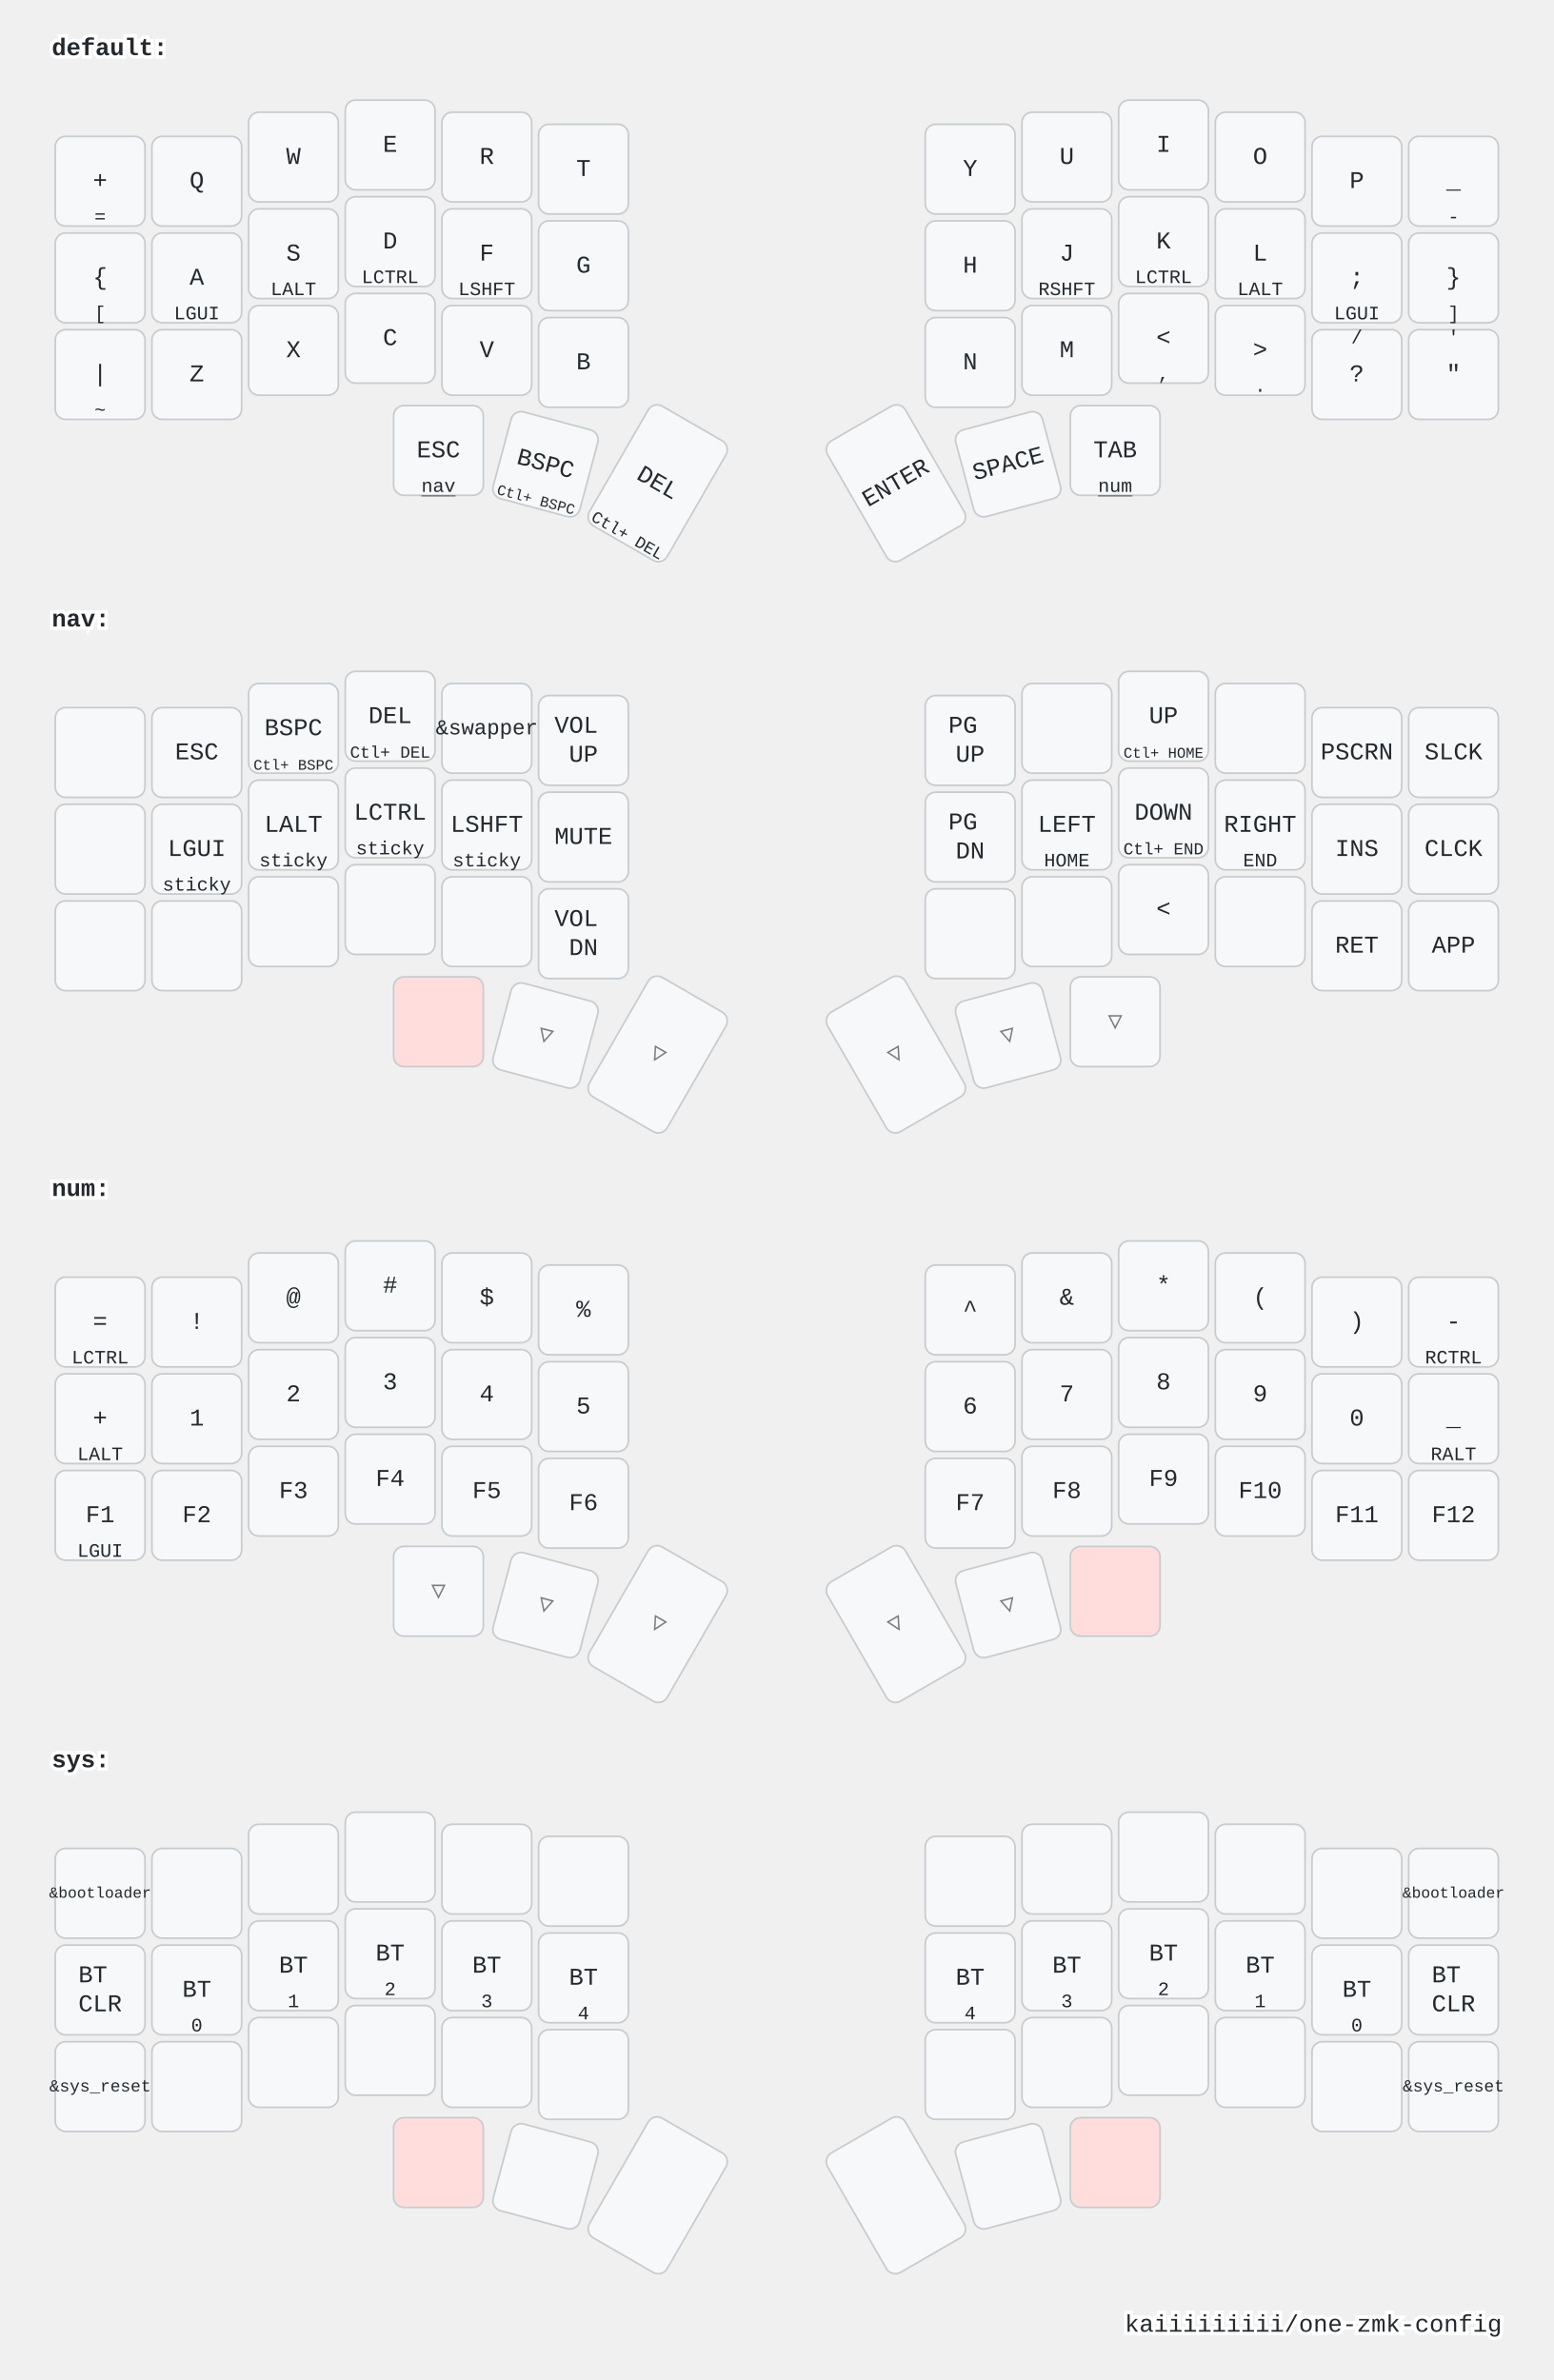
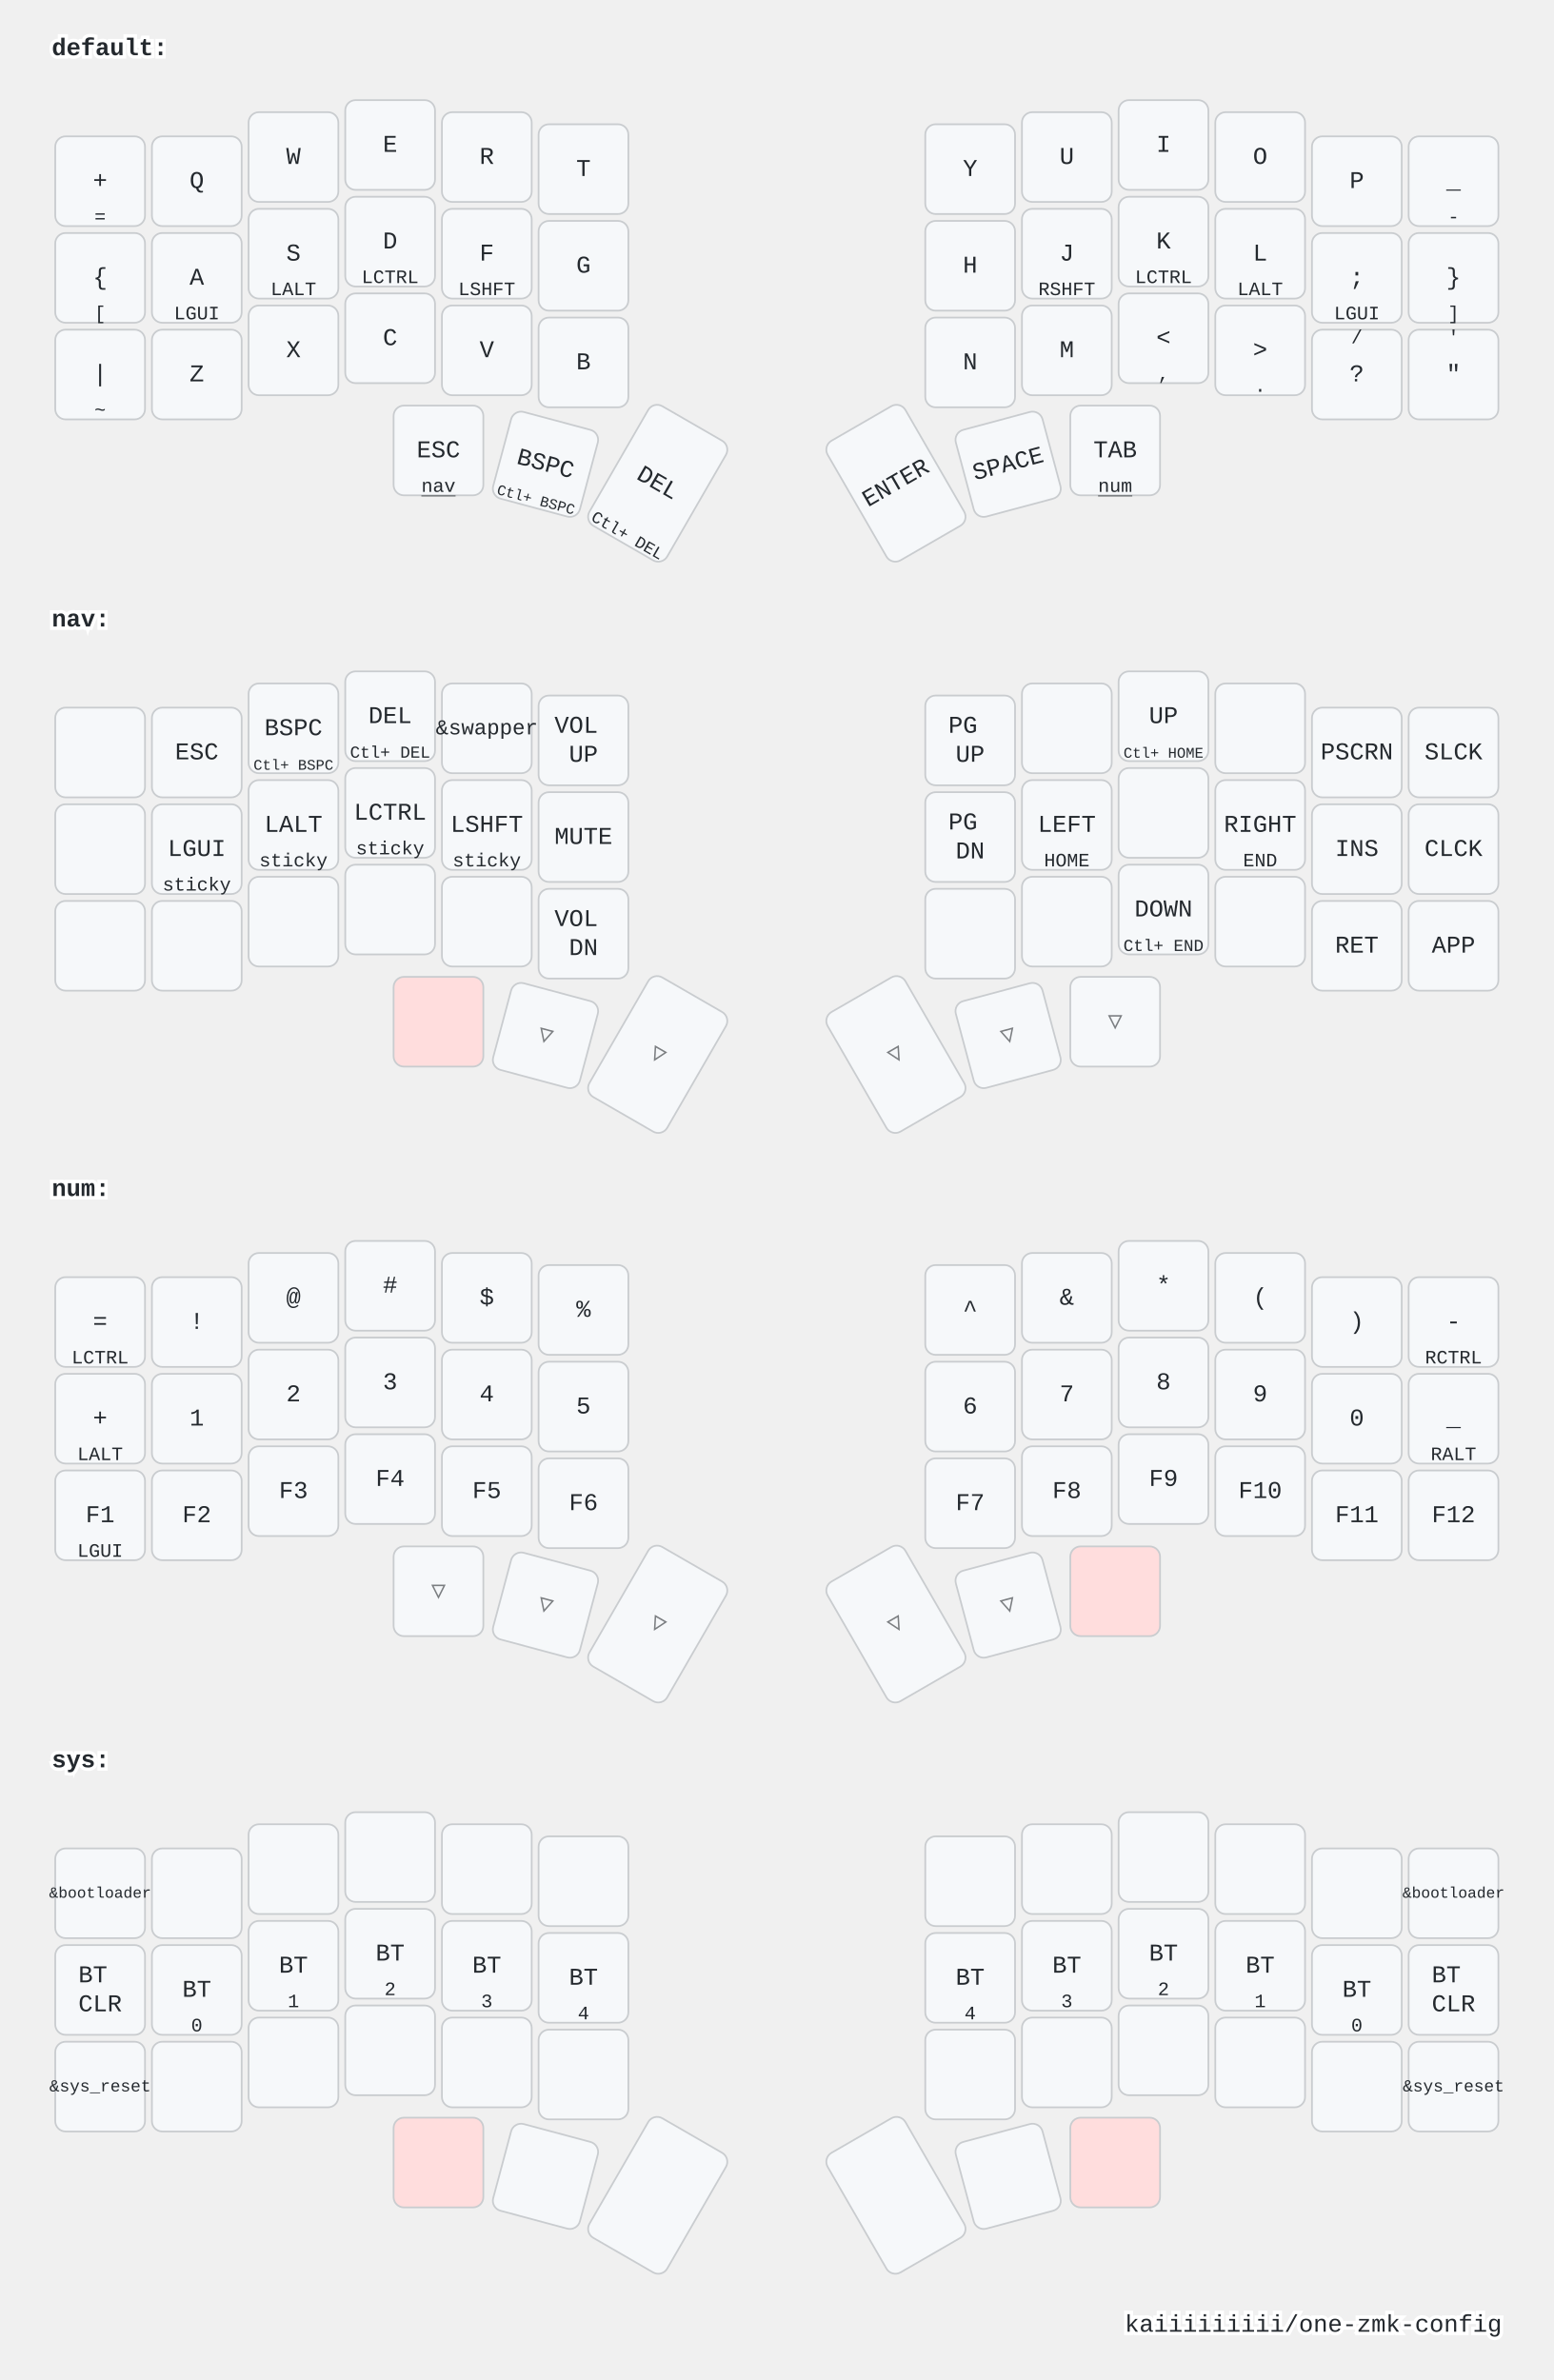
<svg xmlns="http://www.w3.org/2000/svg" width="900" height="1379" viewBox="0 0 900 1379" class="keymap">
  <style>/* inherit to force styles through use tags */
svg path {
    fill: inherit;
}

/* font and background color specifications */
svg.keymap {
    font-family: SFMono-Regular,Consolas,Liberation Mono,Menlo,monospace;
    font-size: 14px;
    font-kerning: normal;
    text-rendering: optimizeLegibility;
    fill: #24292e;
}

/* default key styling */
rect.key {
    fill: #f6f8fa;
}

rect.key, rect.combo {
    stroke: #c9cccf;
    stroke-width: 1;
}

/* default key side styling, only used is draw_key_sides is set */
rect.side {
    filter: brightness(90%);
}

/* color accent for combo boxes */
rect.combo, rect.combo-separate {
    fill: #cdf;
}

/* color accent for held keys */
rect.held, rect.combo.held {
    fill: #fdd;
}

/* color accent for ghost (optional) keys */
rect.ghost, rect.combo.ghost {
    stroke-dasharray: 4, 4;
    stroke-width: 2;
}

text {
    text-anchor: middle;
    dominant-baseline: middle;
}

/* styling for layer labels */
text.label {
    font-weight: bold;
    text-anchor: start;
    stroke: white;
    stroke-width: 4;
    paint-order: stroke;
}

/* styling for optional footer */
text.footer {
    text-anchor: end;
    dominant-baseline: auto;
    stroke: white;
    stroke-width: 4;
    paint-order: stroke;
}

/* styling for combo tap, and key hold/shifted label text */
text.combo, text.hold, text.shifted {
    font-size: 11px;
}

text.hold {
    text-anchor: middle;
    dominant-baseline: auto;
}

text.shifted {
    text-anchor: middle;
    dominant-baseline: hanging;
}

text.layer-activator {
    text-decoration: underline;
}

/* styling for hold/shifted label text in combo box */
text.combo.hold, text.combo.shifted {
    font-size: 8px;
}

/* lighter symbol for transparent keys */
text.trans {
    fill: #7b7e81;
}

/* styling for combo dendrons */
path.combo {
    stroke-width: 1;
    stroke: gray;
    fill: none;
}

/* Start Tabler Icons Cleanup */
/* cannot use height/width with glyphs */
.icon-tabler &gt; path {
    fill: inherit;
    stroke: inherit;
    stroke-width: 2;
}
/* hide tabler's default box */
.icon-tabler &gt; path[stroke="none"][fill="none"] {
    visibility: hidden;
}
/* End Tabler Icons Cleanup */

@media (prefers-color-scheme: dark) {
svg.keymap { fill: #d1d6db; }
rect.key { fill: #3f4750; }
rect.key, rect.combo { stroke: #60666c; }
rect.combo, rect.combo-separate { fill: #1f3d7a; }
rect.held, rect.combo.held { fill: #854747; }
text.label, text.footer { stroke: black; }
text.trans { fill: #7e8184; }
path.combo { stroke: #7f7f7f; }

}</style>
  <g transform="translate(30, 0)" class="layer-default">
    <text x="0" y="28" class="label" id="default">default:</text>
    <g transform="translate(0, 56)">
      <g transform="translate(28, 49)" class="key keypos-0">
        <rect rx="6" ry="6" x="-26" y="-26" width="52" height="52" class="key" />
        <text x="0" y="0" class="key tap">+</text>
        <text x="0" y="24" class="key hold">=</text>
      </g>
      <g transform="translate(84, 49)" class="key keypos-1">
        <rect rx="6" ry="6" x="-26" y="-26" width="52" height="52" class="key" />
        <text x="0" y="0" class="key tap">Q</text>
      </g>
      <g transform="translate(140, 35)" class="key keypos-2">
        <rect rx="6" ry="6" x="-26" y="-26" width="52" height="52" class="key" />
        <text x="0" y="0" class="key tap">W</text>
      </g>
      <g transform="translate(196, 28)" class="key keypos-3">
        <rect rx="6" ry="6" x="-26" y="-26" width="52" height="52" class="key" />
        <text x="0" y="0" class="key tap">E</text>
      </g>
      <g transform="translate(252, 35)" class="key keypos-4">
        <rect rx="6" ry="6" x="-26" y="-26" width="52" height="52" class="key" />
        <text x="0" y="0" class="key tap">R</text>
      </g>
      <g transform="translate(308, 42)" class="key keypos-5">
        <rect rx="6" ry="6" x="-26" y="-26" width="52" height="52" class="key" />
        <text x="0" y="0" class="key tap">T</text>
      </g>
      <g transform="translate(532, 42)" class="key keypos-6">
        <rect rx="6" ry="6" x="-26" y="-26" width="52" height="52" class="key" />
        <text x="0" y="0" class="key tap">Y</text>
      </g>
      <g transform="translate(588, 35)" class="key keypos-7">
        <rect rx="6" ry="6" x="-26" y="-26" width="52" height="52" class="key" />
        <text x="0" y="0" class="key tap">U</text>
      </g>
      <g transform="translate(644, 28)" class="key keypos-8">
        <rect rx="6" ry="6" x="-26" y="-26" width="52" height="52" class="key" />
        <text x="0" y="0" class="key tap">I</text>
      </g>
      <g transform="translate(700, 35)" class="key keypos-9">
        <rect rx="6" ry="6" x="-26" y="-26" width="52" height="52" class="key" />
        <text x="0" y="0" class="key tap">O</text>
      </g>
      <g transform="translate(756, 49)" class="key keypos-10">
        <rect rx="6" ry="6" x="-26" y="-26" width="52" height="52" class="key" />
        <text x="0" y="0" class="key tap">P</text>
      </g>
      <g transform="translate(812, 49)" class="key keypos-11">
        <rect rx="6" ry="6" x="-26" y="-26" width="52" height="52" class="key" />
        <text x="0" y="0" class="key tap">_</text>
        <text x="0" y="24" class="key hold">-</text>
      </g>
      <g transform="translate(28, 105)" class="key keypos-12">
        <rect rx="6" ry="6" x="-26" y="-26" width="52" height="52" class="key" />
        <text x="0" y="0" class="key tap">{</text>
        <text x="0" y="24" class="key hold">[</text>
      </g>
      <g transform="translate(84, 105)" class="key keypos-13">
        <rect rx="6" ry="6" x="-26" y="-26" width="52" height="52" class="key" />
        <text x="0" y="0" class="key tap">A</text>
        <text x="0" y="24" class="key hold">LGUI</text>
      </g>
      <g transform="translate(140, 91)" class="key keypos-14">
        <rect rx="6" ry="6" x="-26" y="-26" width="52" height="52" class="key" />
        <text x="0" y="0" class="key tap">S</text>
        <text x="0" y="24" class="key hold">LALT</text>
      </g>
      <g transform="translate(196, 84)" class="key keypos-15">
        <rect rx="6" ry="6" x="-26" y="-26" width="52" height="52" class="key" />
        <text x="0" y="0" class="key tap">D</text>
        <text x="0" y="24" class="key hold">LCTRL</text>
      </g>
      <g transform="translate(252, 91)" class="key keypos-16">
        <rect rx="6" ry="6" x="-26" y="-26" width="52" height="52" class="key" />
        <text x="0" y="0" class="key tap">F</text>
        <text x="0" y="24" class="key hold">LSHFT</text>
      </g>
      <g transform="translate(308, 98)" class="key keypos-17">
        <rect rx="6" ry="6" x="-26" y="-26" width="52" height="52" class="key" />
        <text x="0" y="0" class="key tap">G</text>
      </g>
      <g transform="translate(532, 98)" class="key keypos-18">
        <rect rx="6" ry="6" x="-26" y="-26" width="52" height="52" class="key" />
        <text x="0" y="0" class="key tap">H</text>
      </g>
      <g transform="translate(588, 91)" class="key keypos-19">
        <rect rx="6" ry="6" x="-26" y="-26" width="52" height="52" class="key" />
        <text x="0" y="0" class="key tap">J</text>
        <text x="0" y="24" class="key hold">RSHFT</text>
      </g>
      <g transform="translate(644, 84)" class="key keypos-20">
        <rect rx="6" ry="6" x="-26" y="-26" width="52" height="52" class="key" />
        <text x="0" y="0" class="key tap">K</text>
        <text x="0" y="24" class="key hold">LCTRL</text>
      </g>
      <g transform="translate(700, 91)" class="key keypos-21">
        <rect rx="6" ry="6" x="-26" y="-26" width="52" height="52" class="key" />
        <text x="0" y="0" class="key tap">L</text>
        <text x="0" y="24" class="key hold">LALT</text>
      </g>
      <g transform="translate(756, 105)" class="key keypos-22">
        <rect rx="6" ry="6" x="-26" y="-26" width="52" height="52" class="key" />
        <text x="0" y="0" class="key tap">;</text>
        <text x="0" y="24" class="key hold">LGUI</text>
      </g>
      <g transform="translate(812, 105)" class="key keypos-23">
        <rect rx="6" ry="6" x="-26" y="-26" width="52" height="52" class="key" />
        <text x="0" y="0" class="key tap">}</text>
        <text x="0" y="24" class="key hold">]</text>
      </g>
      <g transform="translate(28, 161)" class="key keypos-24">
        <rect rx="6" ry="6" x="-26" y="-26" width="52" height="52" class="key" />
        <text x="0" y="0" class="key tap">|</text>
        <text x="0" y="24" class="key hold">~</text>
      </g>
      <g transform="translate(84, 161)" class="key keypos-25">
        <rect rx="6" ry="6" x="-26" y="-26" width="52" height="52" class="key" />
        <text x="0" y="0" class="key tap">Z</text>
      </g>
      <g transform="translate(140, 147)" class="key keypos-26">
        <rect rx="6" ry="6" x="-26" y="-26" width="52" height="52" class="key" />
        <text x="0" y="0" class="key tap">X</text>
      </g>
      <g transform="translate(196, 140)" class="key keypos-27">
        <rect rx="6" ry="6" x="-26" y="-26" width="52" height="52" class="key" />
        <text x="0" y="0" class="key tap">C</text>
      </g>
      <g transform="translate(252, 147)" class="key keypos-28">
        <rect rx="6" ry="6" x="-26" y="-26" width="52" height="52" class="key" />
        <text x="0" y="0" class="key tap">V</text>
      </g>
      <g transform="translate(308, 154)" class="key keypos-29">
        <rect rx="6" ry="6" x="-26" y="-26" width="52" height="52" class="key" />
        <text x="0" y="0" class="key tap">B</text>
      </g>
      <g transform="translate(532, 154)" class="key keypos-30">
        <rect rx="6" ry="6" x="-26" y="-26" width="52" height="52" class="key" />
        <text x="0" y="0" class="key tap">N</text>
      </g>
      <g transform="translate(588, 147)" class="key keypos-31">
        <rect rx="6" ry="6" x="-26" y="-26" width="52" height="52" class="key" />
        <text x="0" y="0" class="key tap">M</text>
      </g>
      <g transform="translate(644, 140)" class="key keypos-32">
        <rect rx="6" ry="6" x="-26" y="-26" width="52" height="52" class="key" />
        <text x="0" y="0" class="key tap">&lt;</text>
        <text x="0" y="24" class="key hold">,</text>
      </g>
      <g transform="translate(700, 147)" class="key keypos-33">
        <rect rx="6" ry="6" x="-26" y="-26" width="52" height="52" class="key" />
        <text x="0" y="0" class="key tap">&gt;</text>
        <text x="0" y="24" class="key hold">.</text>
      </g>
      <g transform="translate(756, 161)" class="key keypos-34">
        <rect rx="6" ry="6" x="-26" y="-26" width="52" height="52" class="key" />
        <text x="0" y="0" class="key tap">?</text>
        <text x="0" y="-24" class="key shifted">/</text>
      </g>
      <g transform="translate(812, 161)" class="key keypos-35">
        <rect rx="6" ry="6" x="-26" y="-26" width="52" height="52" class="key" />
        <text x="0" y="0" class="key tap">"</text>
        <text x="0" y="-24" class="key shifted">'</text>
      </g>
      <g transform="translate(224, 205)" class="key keypos-36">
        <rect rx="6" ry="6" x="-26" y="-26" width="52" height="52" class="key" />
        <text x="0" y="0" class="key tap">ESC</text>
        <a href="#nav">
          <text x="0" y="24" class="key hold layer-activator">nav</text>
        </a>
      </g>
      <g transform="translate(286, 213) rotate(15.0)" class="key keypos-37">
        <rect rx="6" ry="6" x="-26" y="-26" width="52" height="52" class="key" />
        <text x="0" y="0" class="key tap">BSPC</text>
        <text x="0" y="24" class="key hold">
          <tspan style="font-size: 78%">Ctl+ BSPC</tspan>
        </text>
      </g>
      <g transform="translate(351, 224) rotate(30.0)" class="key keypos-38">
        <rect rx="6" ry="6" x="-26" y="-40" width="52" height="80" class="key" />
        <text x="0" y="0" class="key tap">DEL</text>
        <text x="0" y="38" class="key hold">
          <tspan style="font-size: 88%">Ctl+ DEL</tspan>
        </text>
      </g>
      <g transform="translate(489, 224) rotate(-30.0)" class="key keypos-39">
        <rect rx="6" ry="6" x="-26" y="-40" width="52" height="80" class="key" />
        <text x="0" y="0" class="key tap">ENTER</text>
      </g>
      <g transform="translate(554, 213) rotate(-15.0)" class="key keypos-40">
        <rect rx="6" ry="6" x="-26" y="-26" width="52" height="52" class="key" />
        <text x="0" y="0" class="key tap">SPACE</text>
      </g>
      <g transform="translate(616, 205)" class="key keypos-41">
        <rect rx="6" ry="6" x="-26" y="-26" width="52" height="52" class="key" />
        <text x="0" y="0" class="key tap">TAB</text>
        <a href="#num">
          <text x="0" y="24" class="key hold layer-activator">num</text>
        </a>
      </g>
    </g>
  </g>
  <g transform="translate(30, 331)" class="layer-nav">
    <text x="0" y="28" class="label" id="nav">nav:</text>
    <g transform="translate(0, 56)">
      <g transform="translate(28, 49)" class="key keypos-0">
        <rect rx="6" ry="6" x="-26" y="-26" width="52" height="52" class="key" />
      </g>
      <g transform="translate(84, 49)" class="key keypos-1">
        <rect rx="6" ry="6" x="-26" y="-26" width="52" height="52" class="key" />
        <text x="0" y="0" class="key tap">ESC</text>
      </g>
      <g transform="translate(140, 35)" class="key keypos-2">
        <rect rx="6" ry="6" x="-26" y="-26" width="52" height="52" class="key" />
        <text x="0" y="0" class="key tap">BSPC</text>
        <text x="0" y="24" class="key hold">
          <tspan style="font-size: 78%">Ctl+ BSPC</tspan>
        </text>
      </g>
      <g transform="translate(196, 28)" class="key keypos-3">
        <rect rx="6" ry="6" x="-26" y="-26" width="52" height="52" class="key" />
        <text x="0" y="0" class="key tap">DEL</text>
        <text x="0" y="24" class="key hold">
          <tspan style="font-size: 88%">Ctl+ DEL</tspan>
        </text>
      </g>
      <g transform="translate(252, 35)" class="key keypos-4">
        <rect rx="6" ry="6" x="-26" y="-26" width="52" height="52" class="key" />
        <text x="0" y="0" class="key tap">
          <tspan style="font-size: 88%">&amp;swapper</tspan>
        </text>
      </g>
      <g transform="translate(308, 42)" class="key keypos-5">
        <rect rx="6" ry="6" x="-26" y="-26" width="52" height="52" class="key" />
        <text x="0" y="0" class="key tap">
          <tspan x="0" dy="-0.6em">VOL</tspan>
          <tspan x="0" dy="1.2em">UP</tspan>
        </text>
      </g>
      <g transform="translate(532, 42)" class="key keypos-6">
        <rect rx="6" ry="6" x="-26" y="-26" width="52" height="52" class="key" />
        <text x="0" y="0" class="key tap">
          <tspan x="0" dy="-0.6em">PG</tspan>
          <tspan x="0" dy="1.2em">UP</tspan>
        </text>
      </g>
      <g transform="translate(588, 35)" class="key keypos-7">
        <rect rx="6" ry="6" x="-26" y="-26" width="52" height="52" class="key" />
      </g>
      <g transform="translate(644, 28)" class="key keypos-8">
        <rect rx="6" ry="6" x="-26" y="-26" width="52" height="52" class="key" />
        <text x="0" y="0" class="key tap">UP</text>
        <text x="0" y="24" class="key hold">
          <tspan style="font-size: 78%">Ctl+ HOME</tspan>
        </text>
      </g>
      <g transform="translate(700, 35)" class="key keypos-9">
        <rect rx="6" ry="6" x="-26" y="-26" width="52" height="52" class="key" />
      </g>
      <g transform="translate(756, 49)" class="key keypos-10">
        <rect rx="6" ry="6" x="-26" y="-26" width="52" height="52" class="key" />
        <text x="0" y="0" class="key tap">PSCRN</text>
      </g>
      <g transform="translate(812, 49)" class="key keypos-11">
        <rect rx="6" ry="6" x="-26" y="-26" width="52" height="52" class="key" />
        <text x="0" y="0" class="key tap">SLCK</text>
      </g>
      <g transform="translate(28, 105)" class="key keypos-12">
        <rect rx="6" ry="6" x="-26" y="-26" width="52" height="52" class="key" />
      </g>
      <g transform="translate(84, 105)" class="key keypos-13">
        <rect rx="6" ry="6" x="-26" y="-26" width="52" height="52" class="key" />
        <text x="0" y="0" class="key tap">LGUI</text>
        <text x="0" y="24" class="key hold">sticky</text>
      </g>
      <g transform="translate(140, 91)" class="key keypos-14">
        <rect rx="6" ry="6" x="-26" y="-26" width="52" height="52" class="key" />
        <text x="0" y="0" class="key tap">LALT</text>
        <text x="0" y="24" class="key hold">sticky</text>
      </g>
      <g transform="translate(196, 84)" class="key keypos-15">
        <rect rx="6" ry="6" x="-26" y="-26" width="52" height="52" class="key" />
        <text x="0" y="0" class="key tap">LCTRL</text>
        <text x="0" y="24" class="key hold">sticky</text>
      </g>
      <g transform="translate(252, 91)" class="key keypos-16">
        <rect rx="6" ry="6" x="-26" y="-26" width="52" height="52" class="key" />
        <text x="0" y="0" class="key tap">LSHFT</text>
        <text x="0" y="24" class="key hold">sticky</text>
      </g>
      <g transform="translate(308, 98)" class="key keypos-17">
        <rect rx="6" ry="6" x="-26" y="-26" width="52" height="52" class="key" />
        <text x="0" y="0" class="key tap">MUTE</text>
      </g>
      <g transform="translate(532, 98)" class="key keypos-18">
        <rect rx="6" ry="6" x="-26" y="-26" width="52" height="52" class="key" />
        <text x="0" y="0" class="key tap">
          <tspan x="0" dy="-0.6em">PG</tspan>
          <tspan x="0" dy="1.2em">DN</tspan>
        </text>
      </g>
      <g transform="translate(588, 91)" class="key keypos-19">
        <rect rx="6" ry="6" x="-26" y="-26" width="52" height="52" class="key" />
        <text x="0" y="0" class="key tap">LEFT</text>
        <text x="0" y="24" class="key hold">HOME</text>
      </g>
      <g transform="translate(644, 84)" class="key keypos-20">
        <rect rx="6" ry="6" x="-26" y="-26" width="52" height="52" class="key" />
+       </g>
+       <g transform="translate(700, 91)" class="key keypos-21">
+         <rect rx="6" ry="6" x="-26" y="-26" width="52" height="52" class="key" />
+         <text x="0" y="0" class="key tap">RIGHT</text>
+         <text x="0" y="24" class="key hold">END</text>
+       </g>
+       <g transform="translate(756, 105)" class="key keypos-22">
+         <rect rx="6" ry="6" x="-26" y="-26" width="52" height="52" class="key" />
+         <text x="0" y="0" class="key tap">INS</text>
+       </g>
+       <g transform="translate(812, 105)" class="key keypos-23">
+         <rect rx="6" ry="6" x="-26" y="-26" width="52" height="52" class="key" />
+         <text x="0" y="0" class="key tap">CLCK</text>
+       </g>
+       <g transform="translate(28, 161)" class="key keypos-24">
+         <rect rx="6" ry="6" x="-26" y="-26" width="52" height="52" class="key" />
+       </g>
+       <g transform="translate(84, 161)" class="key keypos-25">
+         <rect rx="6" ry="6" x="-26" y="-26" width="52" height="52" class="key" />
+       </g>
+       <g transform="translate(140, 147)" class="key keypos-26">
+         <rect rx="6" ry="6" x="-26" y="-26" width="52" height="52" class="key" />
+       </g>
+       <g transform="translate(196, 140)" class="key keypos-27">
+         <rect rx="6" ry="6" x="-26" y="-26" width="52" height="52" class="key" />
+       </g>
+       <g transform="translate(252, 147)" class="key keypos-28">
+         <rect rx="6" ry="6" x="-26" y="-26" width="52" height="52" class="key" />
+       </g>
+       <g transform="translate(308, 154)" class="key keypos-29">
+         <rect rx="6" ry="6" x="-26" y="-26" width="52" height="52" class="key" />
+         <text x="0" y="0" class="key tap">
+           <tspan x="0" dy="-0.6em">VOL</tspan>
+           <tspan x="0" dy="1.2em">DN</tspan>
+         </text>
+       </g>
+       <g transform="translate(532, 154)" class="key keypos-30">
+         <rect rx="6" ry="6" x="-26" y="-26" width="52" height="52" class="key" />
+       </g>
+       <g transform="translate(588, 147)" class="key keypos-31">
+         <rect rx="6" ry="6" x="-26" y="-26" width="52" height="52" class="key" />
+       </g>
+       <g transform="translate(644, 140)" class="key keypos-32">
+         <rect rx="6" ry="6" x="-26" y="-26" width="52" height="52" class="key" />
        <text x="0" y="0" class="key tap">DOWN</text>
        <text x="0" y="24" class="key hold">
          <tspan style="font-size: 88%">Ctl+ END</tspan>
        </text>
-       </g>
-       <g transform="translate(700, 91)" class="key keypos-21">
-         <rect rx="6" ry="6" x="-26" y="-26" width="52" height="52" class="key" />
-         <text x="0" y="0" class="key tap">RIGHT</text>
-         <text x="0" y="24" class="key hold">END</text>
-       </g>
-       <g transform="translate(756, 105)" class="key keypos-22">
-         <rect rx="6" ry="6" x="-26" y="-26" width="52" height="52" class="key" />
-         <text x="0" y="0" class="key tap">INS</text>
-       </g>
-       <g transform="translate(812, 105)" class="key keypos-23">
-         <rect rx="6" ry="6" x="-26" y="-26" width="52" height="52" class="key" />
-         <text x="0" y="0" class="key tap">CLCK</text>
-       </g>
-       <g transform="translate(28, 161)" class="key keypos-24">
-         <rect rx="6" ry="6" x="-26" y="-26" width="52" height="52" class="key" />
-       </g>
-       <g transform="translate(84, 161)" class="key keypos-25">
-         <rect rx="6" ry="6" x="-26" y="-26" width="52" height="52" class="key" />
-       </g>
-       <g transform="translate(140, 147)" class="key keypos-26">
-         <rect rx="6" ry="6" x="-26" y="-26" width="52" height="52" class="key" />
-       </g>
-       <g transform="translate(196, 140)" class="key keypos-27">
-         <rect rx="6" ry="6" x="-26" y="-26" width="52" height="52" class="key" />
-       </g>
-       <g transform="translate(252, 147)" class="key keypos-28">
-         <rect rx="6" ry="6" x="-26" y="-26" width="52" height="52" class="key" />
-       </g>
-       <g transform="translate(308, 154)" class="key keypos-29">
-         <rect rx="6" ry="6" x="-26" y="-26" width="52" height="52" class="key" />
-         <text x="0" y="0" class="key tap">
-           <tspan x="0" dy="-0.6em">VOL</tspan>
-           <tspan x="0" dy="1.2em">DN</tspan>
-         </text>
-       </g>
-       <g transform="translate(532, 154)" class="key keypos-30">
-         <rect rx="6" ry="6" x="-26" y="-26" width="52" height="52" class="key" />
-       </g>
-       <g transform="translate(588, 147)" class="key keypos-31">
-         <rect rx="6" ry="6" x="-26" y="-26" width="52" height="52" class="key" />
-       </g>
-       <g transform="translate(644, 140)" class="key keypos-32">
-         <rect rx="6" ry="6" x="-26" y="-26" width="52" height="52" class="key" />
-         <text x="0" y="0" class="key tap">&lt;</text>
      </g>
      <g transform="translate(700, 147)" class="key keypos-33">
        <rect rx="6" ry="6" x="-26" y="-26" width="52" height="52" class="key" />
      </g>
      <g transform="translate(756, 161)" class="key keypos-34">
        <rect rx="6" ry="6" x="-26" y="-26" width="52" height="52" class="key" />
        <text x="0" y="0" class="key tap">RET</text>
      </g>
      <g transform="translate(812, 161)" class="key keypos-35">
        <rect rx="6" ry="6" x="-26" y="-26" width="52" height="52" class="key" />
        <text x="0" y="0" class="key tap">APP</text>
      </g>
      <g transform="translate(224, 205)" class="key held keypos-36">
        <rect rx="6" ry="6" x="-26" y="-26" width="52" height="52" class="key held" />
      </g>
      <g transform="translate(286, 213) rotate(15.0)" class="key trans keypos-37">
        <rect rx="6" ry="6" x="-26" y="-26" width="52" height="52" class="key trans" />
        <text x="0" y="0" class="key trans tap">▽</text>
      </g>
      <g transform="translate(351, 224) rotate(30.0)" class="key trans keypos-38">
        <rect rx="6" ry="6" x="-26" y="-40" width="52" height="80" class="key trans" />
        <text x="0" y="0" class="key trans tap">▽</text>
      </g>
      <g transform="translate(489, 224) rotate(-30.0)" class="key trans keypos-39">
        <rect rx="6" ry="6" x="-26" y="-40" width="52" height="80" class="key trans" />
        <text x="0" y="0" class="key trans tap">▽</text>
      </g>
      <g transform="translate(554, 213) rotate(-15.0)" class="key trans keypos-40">
        <rect rx="6" ry="6" x="-26" y="-26" width="52" height="52" class="key trans" />
        <text x="0" y="0" class="key trans tap">▽</text>
      </g>
      <g transform="translate(616, 205)" class="key trans keypos-41">
        <rect rx="6" ry="6" x="-26" y="-26" width="52" height="52" class="key trans" />
        <text x="0" y="0" class="key trans tap">▽</text>
      </g>
    </g>
  </g>
  <g transform="translate(30, 661)" class="layer-num">
    <text x="0" y="28" class="label" id="num">num:</text>
    <g transform="translate(0, 56)">
      <g transform="translate(28, 49)" class="key keypos-0">
        <rect rx="6" ry="6" x="-26" y="-26" width="52" height="52" class="key" />
        <text x="0" y="0" class="key tap">=</text>
        <text x="0" y="24" class="key hold">LCTRL</text>
      </g>
      <g transform="translate(84, 49)" class="key keypos-1">
        <rect rx="6" ry="6" x="-26" y="-26" width="52" height="52" class="key" />
        <text x="0" y="0" class="key tap">!</text>
      </g>
      <g transform="translate(140, 35)" class="key keypos-2">
        <rect rx="6" ry="6" x="-26" y="-26" width="52" height="52" class="key" />
        <text x="0" y="0" class="key tap">@</text>
      </g>
      <g transform="translate(196, 28)" class="key keypos-3">
        <rect rx="6" ry="6" x="-26" y="-26" width="52" height="52" class="key" />
        <text x="0" y="0" class="key tap">#</text>
      </g>
      <g transform="translate(252, 35)" class="key keypos-4">
        <rect rx="6" ry="6" x="-26" y="-26" width="52" height="52" class="key" />
        <text x="0" y="0" class="key tap">$</text>
      </g>
      <g transform="translate(308, 42)" class="key keypos-5">
        <rect rx="6" ry="6" x="-26" y="-26" width="52" height="52" class="key" />
        <text x="0" y="0" class="key tap">%</text>
      </g>
      <g transform="translate(532, 42)" class="key keypos-6">
        <rect rx="6" ry="6" x="-26" y="-26" width="52" height="52" class="key" />
        <text x="0" y="0" class="key tap">^</text>
      </g>
      <g transform="translate(588, 35)" class="key keypos-7">
        <rect rx="6" ry="6" x="-26" y="-26" width="52" height="52" class="key" />
        <text x="0" y="0" class="key tap">&amp;</text>
      </g>
      <g transform="translate(644, 28)" class="key keypos-8">
        <rect rx="6" ry="6" x="-26" y="-26" width="52" height="52" class="key" />
        <text x="0" y="0" class="key tap">*</text>
      </g>
      <g transform="translate(700, 35)" class="key keypos-9">
        <rect rx="6" ry="6" x="-26" y="-26" width="52" height="52" class="key" />
        <text x="0" y="0" class="key tap">(</text>
      </g>
      <g transform="translate(756, 49)" class="key keypos-10">
        <rect rx="6" ry="6" x="-26" y="-26" width="52" height="52" class="key" />
        <text x="0" y="0" class="key tap">)</text>
      </g>
      <g transform="translate(812, 49)" class="key keypos-11">
        <rect rx="6" ry="6" x="-26" y="-26" width="52" height="52" class="key" />
        <text x="0" y="0" class="key tap">-</text>
        <text x="0" y="24" class="key hold">RCTRL</text>
      </g>
      <g transform="translate(28, 105)" class="key keypos-12">
        <rect rx="6" ry="6" x="-26" y="-26" width="52" height="52" class="key" />
        <text x="0" y="0" class="key tap">+</text>
        <text x="0" y="24" class="key hold">LALT</text>
      </g>
      <g transform="translate(84, 105)" class="key keypos-13">
        <rect rx="6" ry="6" x="-26" y="-26" width="52" height="52" class="key" />
        <text x="0" y="0" class="key tap">1</text>
      </g>
      <g transform="translate(140, 91)" class="key keypos-14">
        <rect rx="6" ry="6" x="-26" y="-26" width="52" height="52" class="key" />
        <text x="0" y="0" class="key tap">2</text>
      </g>
      <g transform="translate(196, 84)" class="key keypos-15">
        <rect rx="6" ry="6" x="-26" y="-26" width="52" height="52" class="key" />
        <text x="0" y="0" class="key tap">3</text>
      </g>
      <g transform="translate(252, 91)" class="key keypos-16">
        <rect rx="6" ry="6" x="-26" y="-26" width="52" height="52" class="key" />
        <text x="0" y="0" class="key tap">4</text>
      </g>
      <g transform="translate(308, 98)" class="key keypos-17">
        <rect rx="6" ry="6" x="-26" y="-26" width="52" height="52" class="key" />
        <text x="0" y="0" class="key tap">5</text>
      </g>
      <g transform="translate(532, 98)" class="key keypos-18">
        <rect rx="6" ry="6" x="-26" y="-26" width="52" height="52" class="key" />
        <text x="0" y="0" class="key tap">6</text>
      </g>
      <g transform="translate(588, 91)" class="key keypos-19">
        <rect rx="6" ry="6" x="-26" y="-26" width="52" height="52" class="key" />
        <text x="0" y="0" class="key tap">7</text>
      </g>
      <g transform="translate(644, 84)" class="key keypos-20">
        <rect rx="6" ry="6" x="-26" y="-26" width="52" height="52" class="key" />
        <text x="0" y="0" class="key tap">8</text>
      </g>
      <g transform="translate(700, 91)" class="key keypos-21">
        <rect rx="6" ry="6" x="-26" y="-26" width="52" height="52" class="key" />
        <text x="0" y="0" class="key tap">9</text>
      </g>
      <g transform="translate(756, 105)" class="key keypos-22">
        <rect rx="6" ry="6" x="-26" y="-26" width="52" height="52" class="key" />
        <text x="0" y="0" class="key tap">0</text>
      </g>
      <g transform="translate(812, 105)" class="key keypos-23">
        <rect rx="6" ry="6" x="-26" y="-26" width="52" height="52" class="key" />
        <text x="0" y="0" class="key tap">_</text>
        <text x="0" y="24" class="key hold">RALT</text>
      </g>
      <g transform="translate(28, 161)" class="key keypos-24">
        <rect rx="6" ry="6" x="-26" y="-26" width="52" height="52" class="key" />
        <text x="0" y="0" class="key tap">F1</text>
        <text x="0" y="24" class="key hold">LGUI</text>
      </g>
      <g transform="translate(84, 161)" class="key keypos-25">
        <rect rx="6" ry="6" x="-26" y="-26" width="52" height="52" class="key" />
        <text x="0" y="0" class="key tap">F2</text>
      </g>
      <g transform="translate(140, 147)" class="key keypos-26">
        <rect rx="6" ry="6" x="-26" y="-26" width="52" height="52" class="key" />
        <text x="0" y="0" class="key tap">F3</text>
      </g>
      <g transform="translate(196, 140)" class="key keypos-27">
        <rect rx="6" ry="6" x="-26" y="-26" width="52" height="52" class="key" />
        <text x="0" y="0" class="key tap">F4</text>
      </g>
      <g transform="translate(252, 147)" class="key keypos-28">
        <rect rx="6" ry="6" x="-26" y="-26" width="52" height="52" class="key" />
        <text x="0" y="0" class="key tap">F5</text>
      </g>
      <g transform="translate(308, 154)" class="key keypos-29">
        <rect rx="6" ry="6" x="-26" y="-26" width="52" height="52" class="key" />
        <text x="0" y="0" class="key tap">F6</text>
      </g>
      <g transform="translate(532, 154)" class="key keypos-30">
        <rect rx="6" ry="6" x="-26" y="-26" width="52" height="52" class="key" />
        <text x="0" y="0" class="key tap">F7</text>
      </g>
      <g transform="translate(588, 147)" class="key keypos-31">
        <rect rx="6" ry="6" x="-26" y="-26" width="52" height="52" class="key" />
        <text x="0" y="0" class="key tap">F8</text>
      </g>
      <g transform="translate(644, 140)" class="key keypos-32">
        <rect rx="6" ry="6" x="-26" y="-26" width="52" height="52" class="key" />
        <text x="0" y="0" class="key tap">F9</text>
      </g>
      <g transform="translate(700, 147)" class="key keypos-33">
        <rect rx="6" ry="6" x="-26" y="-26" width="52" height="52" class="key" />
        <text x="0" y="0" class="key tap">F10</text>
      </g>
      <g transform="translate(756, 161)" class="key keypos-34">
        <rect rx="6" ry="6" x="-26" y="-26" width="52" height="52" class="key" />
        <text x="0" y="0" class="key tap">F11</text>
      </g>
      <g transform="translate(812, 161)" class="key keypos-35">
        <rect rx="6" ry="6" x="-26" y="-26" width="52" height="52" class="key" />
        <text x="0" y="0" class="key tap">F12</text>
      </g>
      <g transform="translate(224, 205)" class="key trans keypos-36">
        <rect rx="6" ry="6" x="-26" y="-26" width="52" height="52" class="key trans" />
        <text x="0" y="0" class="key trans tap">▽</text>
      </g>
      <g transform="translate(286, 213) rotate(15.0)" class="key trans keypos-37">
        <rect rx="6" ry="6" x="-26" y="-26" width="52" height="52" class="key trans" />
        <text x="0" y="0" class="key trans tap">▽</text>
      </g>
      <g transform="translate(351, 224) rotate(30.0)" class="key trans keypos-38">
        <rect rx="6" ry="6" x="-26" y="-40" width="52" height="80" class="key trans" />
        <text x="0" y="0" class="key trans tap">▽</text>
      </g>
      <g transform="translate(489, 224) rotate(-30.0)" class="key trans keypos-39">
        <rect rx="6" ry="6" x="-26" y="-40" width="52" height="80" class="key trans" />
        <text x="0" y="0" class="key trans tap">▽</text>
      </g>
      <g transform="translate(554, 213) rotate(-15.0)" class="key trans keypos-40">
        <rect rx="6" ry="6" x="-26" y="-26" width="52" height="52" class="key trans" />
        <text x="0" y="0" class="key trans tap">▽</text>
      </g>
      <g transform="translate(616, 205)" class="key held keypos-41">
        <rect rx="6" ry="6" x="-26" y="-26" width="52" height="52" class="key held" />
      </g>
    </g>
  </g>
  <g transform="translate(30, 992)" class="layer-sys">
    <text x="0" y="28" class="label" id="sys">sys:</text>
    <g transform="translate(0, 56)">
      <g transform="translate(28, 49)" class="key keypos-0">
        <rect rx="6" ry="6" x="-26" y="-26" width="52" height="52" class="key" />
        <text x="0" y="0" class="key tap">
          <tspan style="font-size: 64%">&amp;bootloader</tspan>
        </text>
      </g>
      <g transform="translate(84, 49)" class="key keypos-1">
        <rect rx="6" ry="6" x="-26" y="-26" width="52" height="52" class="key" />
      </g>
      <g transform="translate(140, 35)" class="key keypos-2">
        <rect rx="6" ry="6" x="-26" y="-26" width="52" height="52" class="key" />
      </g>
      <g transform="translate(196, 28)" class="key keypos-3">
        <rect rx="6" ry="6" x="-26" y="-26" width="52" height="52" class="key" />
      </g>
      <g transform="translate(252, 35)" class="key keypos-4">
        <rect rx="6" ry="6" x="-26" y="-26" width="52" height="52" class="key" />
      </g>
      <g transform="translate(308, 42)" class="key keypos-5">
        <rect rx="6" ry="6" x="-26" y="-26" width="52" height="52" class="key" />
      </g>
      <g transform="translate(532, 42)" class="key keypos-6">
        <rect rx="6" ry="6" x="-26" y="-26" width="52" height="52" class="key" />
      </g>
      <g transform="translate(588, 35)" class="key keypos-7">
        <rect rx="6" ry="6" x="-26" y="-26" width="52" height="52" class="key" />
      </g>
      <g transform="translate(644, 28)" class="key keypos-8">
        <rect rx="6" ry="6" x="-26" y="-26" width="52" height="52" class="key" />
      </g>
      <g transform="translate(700, 35)" class="key keypos-9">
        <rect rx="6" ry="6" x="-26" y="-26" width="52" height="52" class="key" />
      </g>
      <g transform="translate(756, 49)" class="key keypos-10">
        <rect rx="6" ry="6" x="-26" y="-26" width="52" height="52" class="key" />
      </g>
      <g transform="translate(812, 49)" class="key keypos-11">
        <rect rx="6" ry="6" x="-26" y="-26" width="52" height="52" class="key" />
        <text x="0" y="0" class="key tap">
          <tspan style="font-size: 64%">&amp;bootloader</tspan>
        </text>
      </g>
      <g transform="translate(28, 105)" class="key keypos-12">
        <rect rx="6" ry="6" x="-26" y="-26" width="52" height="52" class="key" />
        <text x="0" y="0" class="key tap">
          <tspan x="0" dy="-0.6em">BT</tspan>
          <tspan x="0" dy="1.2em">CLR</tspan>
        </text>
      </g>
      <g transform="translate(84, 105)" class="key keypos-13">
        <rect rx="6" ry="6" x="-26" y="-26" width="52" height="52" class="key" />
        <text x="0" y="0" class="key tap">BT</text>
        <text x="0" y="24" class="key hold">0</text>
      </g>
      <g transform="translate(140, 91)" class="key keypos-14">
        <rect rx="6" ry="6" x="-26" y="-26" width="52" height="52" class="key" />
        <text x="0" y="0" class="key tap">BT</text>
        <text x="0" y="24" class="key hold">1</text>
      </g>
      <g transform="translate(196, 84)" class="key keypos-15">
        <rect rx="6" ry="6" x="-26" y="-26" width="52" height="52" class="key" />
        <text x="0" y="0" class="key tap">BT</text>
        <text x="0" y="24" class="key hold">2</text>
      </g>
      <g transform="translate(252, 91)" class="key keypos-16">
        <rect rx="6" ry="6" x="-26" y="-26" width="52" height="52" class="key" />
        <text x="0" y="0" class="key tap">BT</text>
        <text x="0" y="24" class="key hold">3</text>
      </g>
      <g transform="translate(308, 98)" class="key keypos-17">
        <rect rx="6" ry="6" x="-26" y="-26" width="52" height="52" class="key" />
        <text x="0" y="0" class="key tap">BT</text>
        <text x="0" y="24" class="key hold">4</text>
      </g>
      <g transform="translate(532, 98)" class="key keypos-18">
        <rect rx="6" ry="6" x="-26" y="-26" width="52" height="52" class="key" />
        <text x="0" y="0" class="key tap">BT</text>
        <text x="0" y="24" class="key hold">4</text>
      </g>
      <g transform="translate(588, 91)" class="key keypos-19">
        <rect rx="6" ry="6" x="-26" y="-26" width="52" height="52" class="key" />
        <text x="0" y="0" class="key tap">BT</text>
        <text x="0" y="24" class="key hold">3</text>
      </g>
      <g transform="translate(644, 84)" class="key keypos-20">
        <rect rx="6" ry="6" x="-26" y="-26" width="52" height="52" class="key" />
        <text x="0" y="0" class="key tap">BT</text>
        <text x="0" y="24" class="key hold">2</text>
      </g>
      <g transform="translate(700, 91)" class="key keypos-21">
        <rect rx="6" ry="6" x="-26" y="-26" width="52" height="52" class="key" />
        <text x="0" y="0" class="key tap">BT</text>
        <text x="0" y="24" class="key hold">1</text>
      </g>
      <g transform="translate(756, 105)" class="key keypos-22">
        <rect rx="6" ry="6" x="-26" y="-26" width="52" height="52" class="key" />
        <text x="0" y="0" class="key tap">BT</text>
        <text x="0" y="24" class="key hold">0</text>
      </g>
      <g transform="translate(812, 105)" class="key keypos-23">
        <rect rx="6" ry="6" x="-26" y="-26" width="52" height="52" class="key" />
        <text x="0" y="0" class="key tap">
          <tspan x="0" dy="-0.6em">BT</tspan>
          <tspan x="0" dy="1.2em">CLR</tspan>
        </text>
      </g>
      <g transform="translate(28, 161)" class="key keypos-24">
        <rect rx="6" ry="6" x="-26" y="-26" width="52" height="52" class="key" />
        <text x="0" y="0" class="key tap">
          <tspan style="font-size: 70%">&amp;sys_reset</tspan>
        </text>
      </g>
      <g transform="translate(84, 161)" class="key keypos-25">
        <rect rx="6" ry="6" x="-26" y="-26" width="52" height="52" class="key" />
      </g>
      <g transform="translate(140, 147)" class="key keypos-26">
        <rect rx="6" ry="6" x="-26" y="-26" width="52" height="52" class="key" />
      </g>
      <g transform="translate(196, 140)" class="key keypos-27">
        <rect rx="6" ry="6" x="-26" y="-26" width="52" height="52" class="key" />
      </g>
      <g transform="translate(252, 147)" class="key keypos-28">
        <rect rx="6" ry="6" x="-26" y="-26" width="52" height="52" class="key" />
      </g>
      <g transform="translate(308, 154)" class="key keypos-29">
        <rect rx="6" ry="6" x="-26" y="-26" width="52" height="52" class="key" />
      </g>
      <g transform="translate(532, 154)" class="key keypos-30">
        <rect rx="6" ry="6" x="-26" y="-26" width="52" height="52" class="key" />
      </g>
      <g transform="translate(588, 147)" class="key keypos-31">
        <rect rx="6" ry="6" x="-26" y="-26" width="52" height="52" class="key" />
      </g>
      <g transform="translate(644, 140)" class="key keypos-32">
        <rect rx="6" ry="6" x="-26" y="-26" width="52" height="52" class="key" />
      </g>
      <g transform="translate(700, 147)" class="key keypos-33">
        <rect rx="6" ry="6" x="-26" y="-26" width="52" height="52" class="key" />
      </g>
      <g transform="translate(756, 161)" class="key keypos-34">
        <rect rx="6" ry="6" x="-26" y="-26" width="52" height="52" class="key" />
      </g>
      <g transform="translate(812, 161)" class="key keypos-35">
        <rect rx="6" ry="6" x="-26" y="-26" width="52" height="52" class="key" />
        <text x="0" y="0" class="key tap">
          <tspan style="font-size: 70%">&amp;sys_reset</tspan>
        </text>
      </g>
      <g transform="translate(224, 205)" class="key held keypos-36">
        <rect rx="6" ry="6" x="-26" y="-26" width="52" height="52" class="key held" />
      </g>
      <g transform="translate(286, 213) rotate(15.0)" class="key keypos-37">
        <rect rx="6" ry="6" x="-26" y="-26" width="52" height="52" class="key" />
      </g>
      <g transform="translate(351, 224) rotate(30.0)" class="key keypos-38">
        <rect rx="6" ry="6" x="-26" y="-40" width="52" height="80" class="key" />
      </g>
      <g transform="translate(489, 224) rotate(-30.0)" class="key keypos-39">
        <rect rx="6" ry="6" x="-26" y="-40" width="52" height="80" class="key" />
      </g>
      <g transform="translate(554, 213) rotate(-15.0)" class="key keypos-40">
        <rect rx="6" ry="6" x="-26" y="-26" width="52" height="52" class="key" />
      </g>
      <g transform="translate(616, 205)" class="key held keypos-41">
        <rect rx="6" ry="6" x="-26" y="-26" width="52" height="52" class="key held" />
      </g>
    </g>
  </g>
  <text x="870.0" y="1351.0" class="footer">kaiiiiiiiii/one-zmk-config</text>
</svg>
